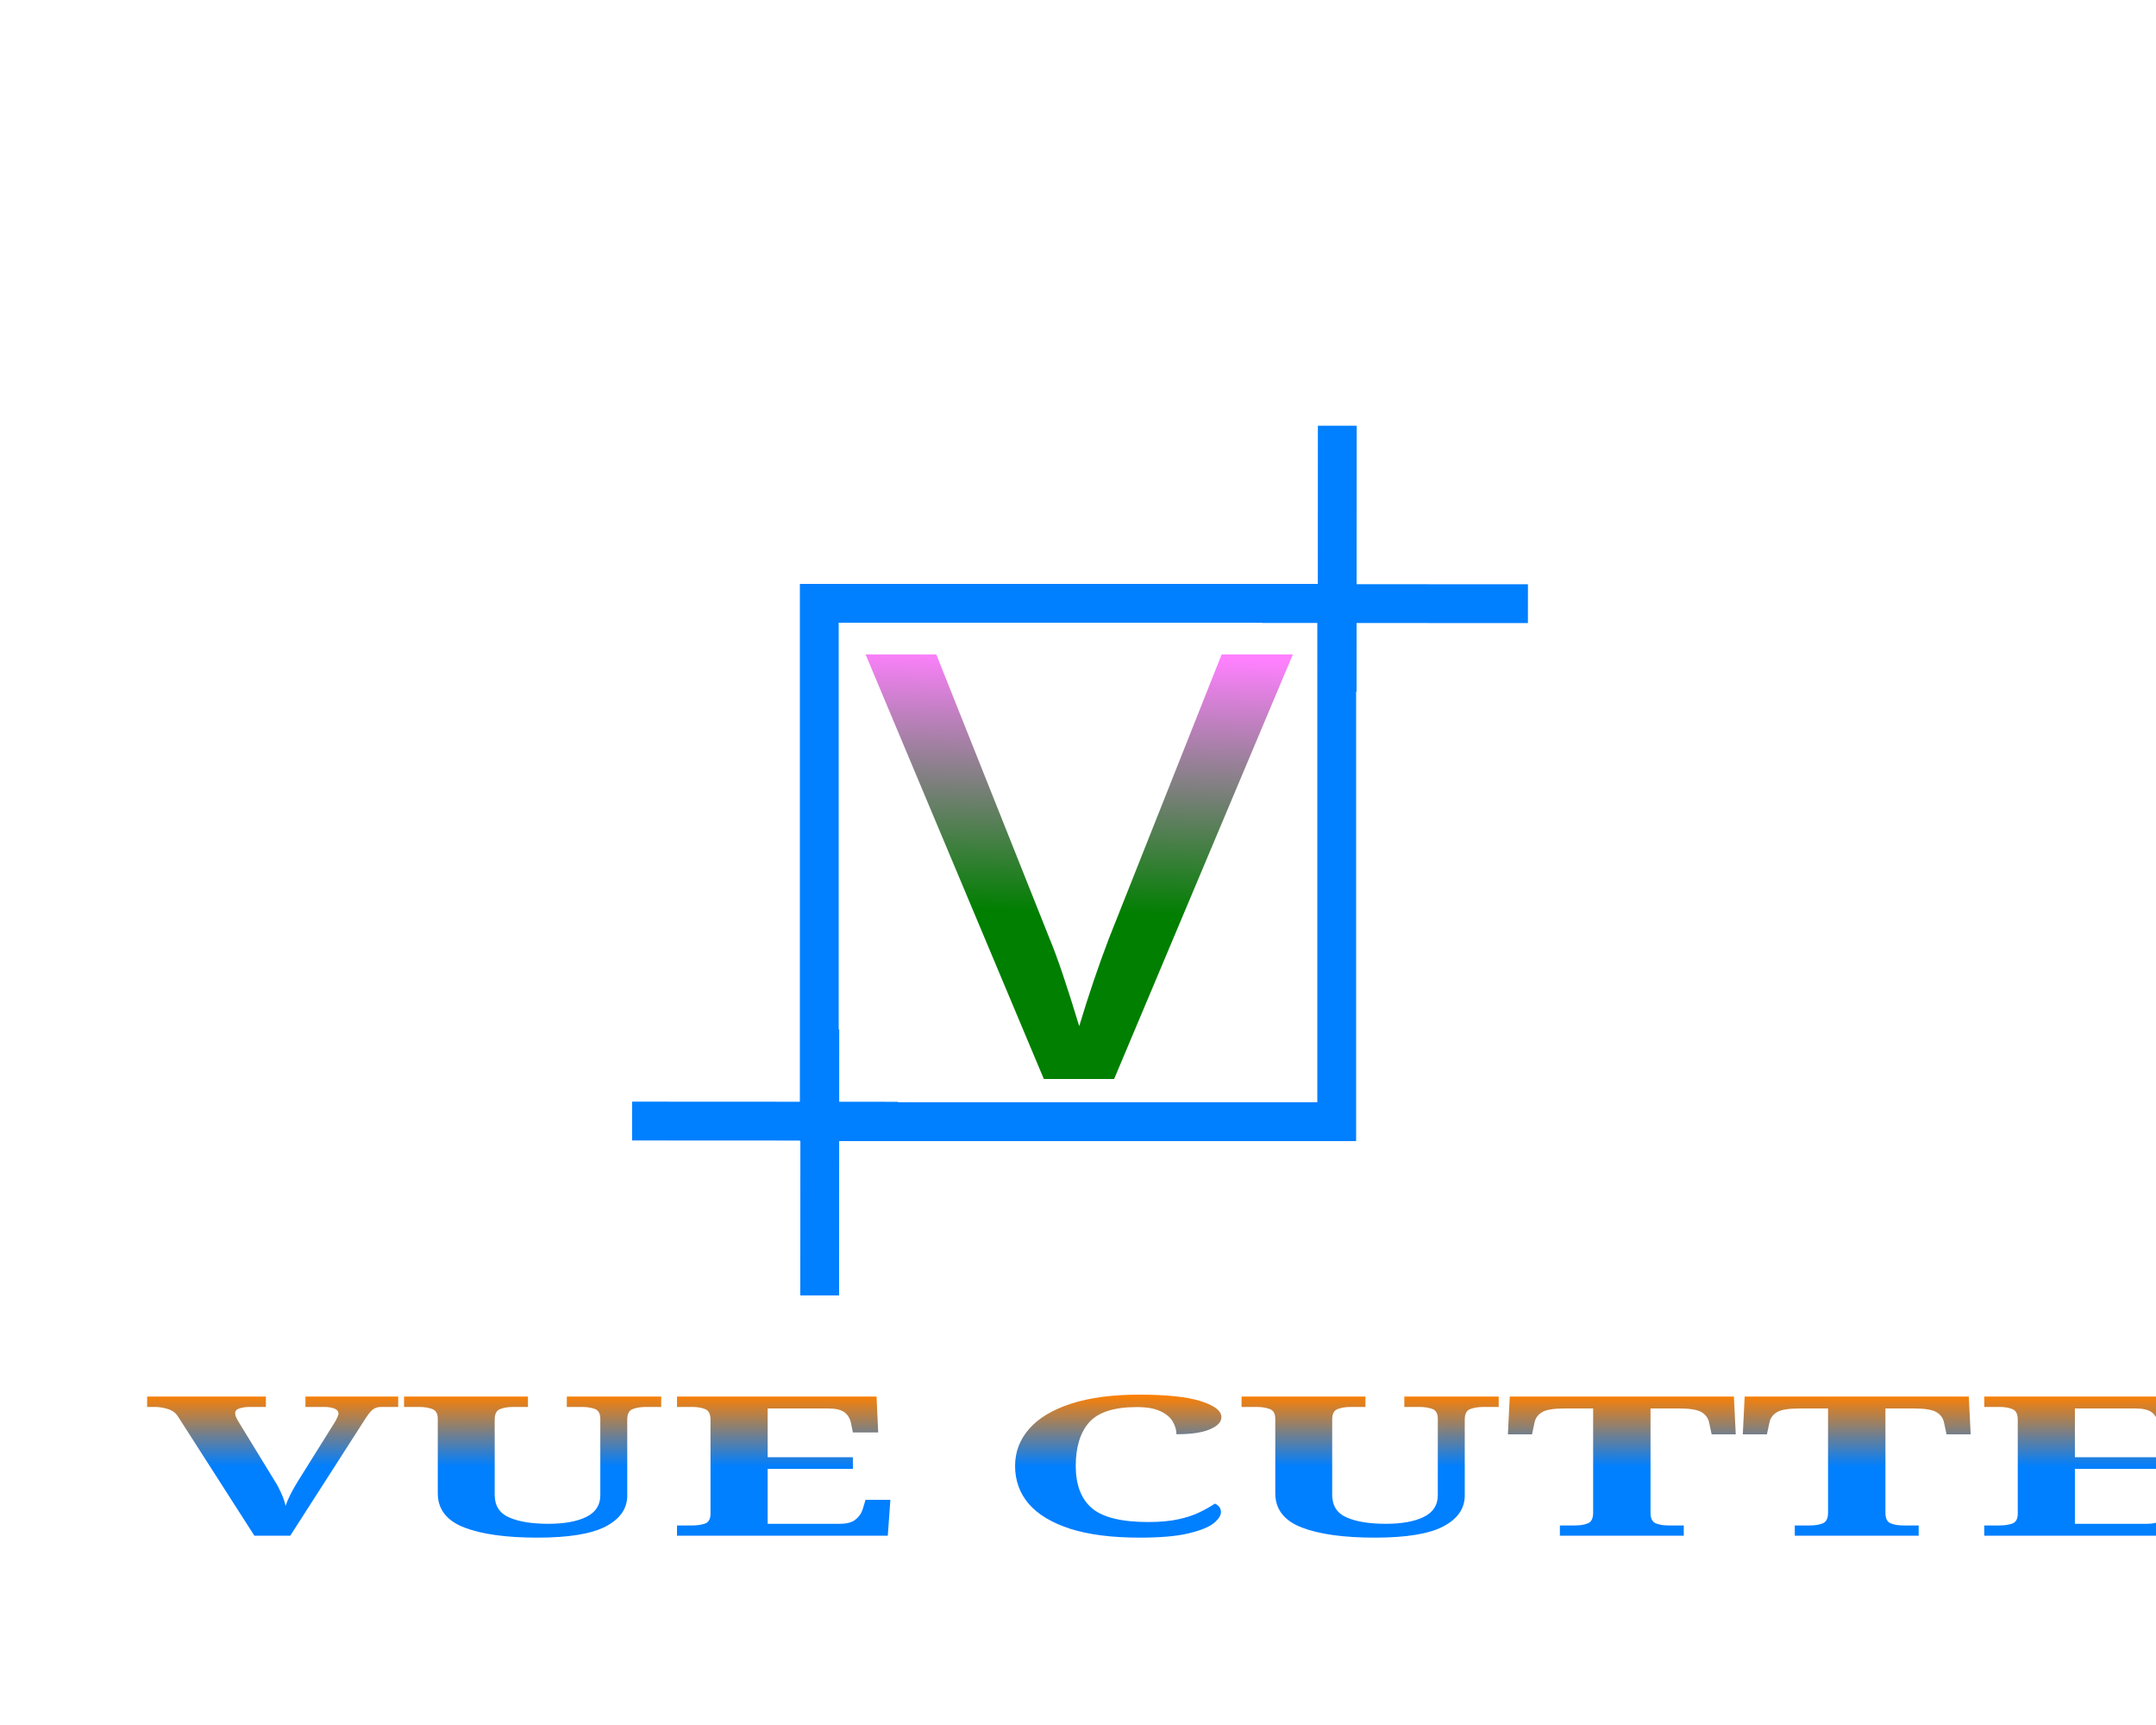
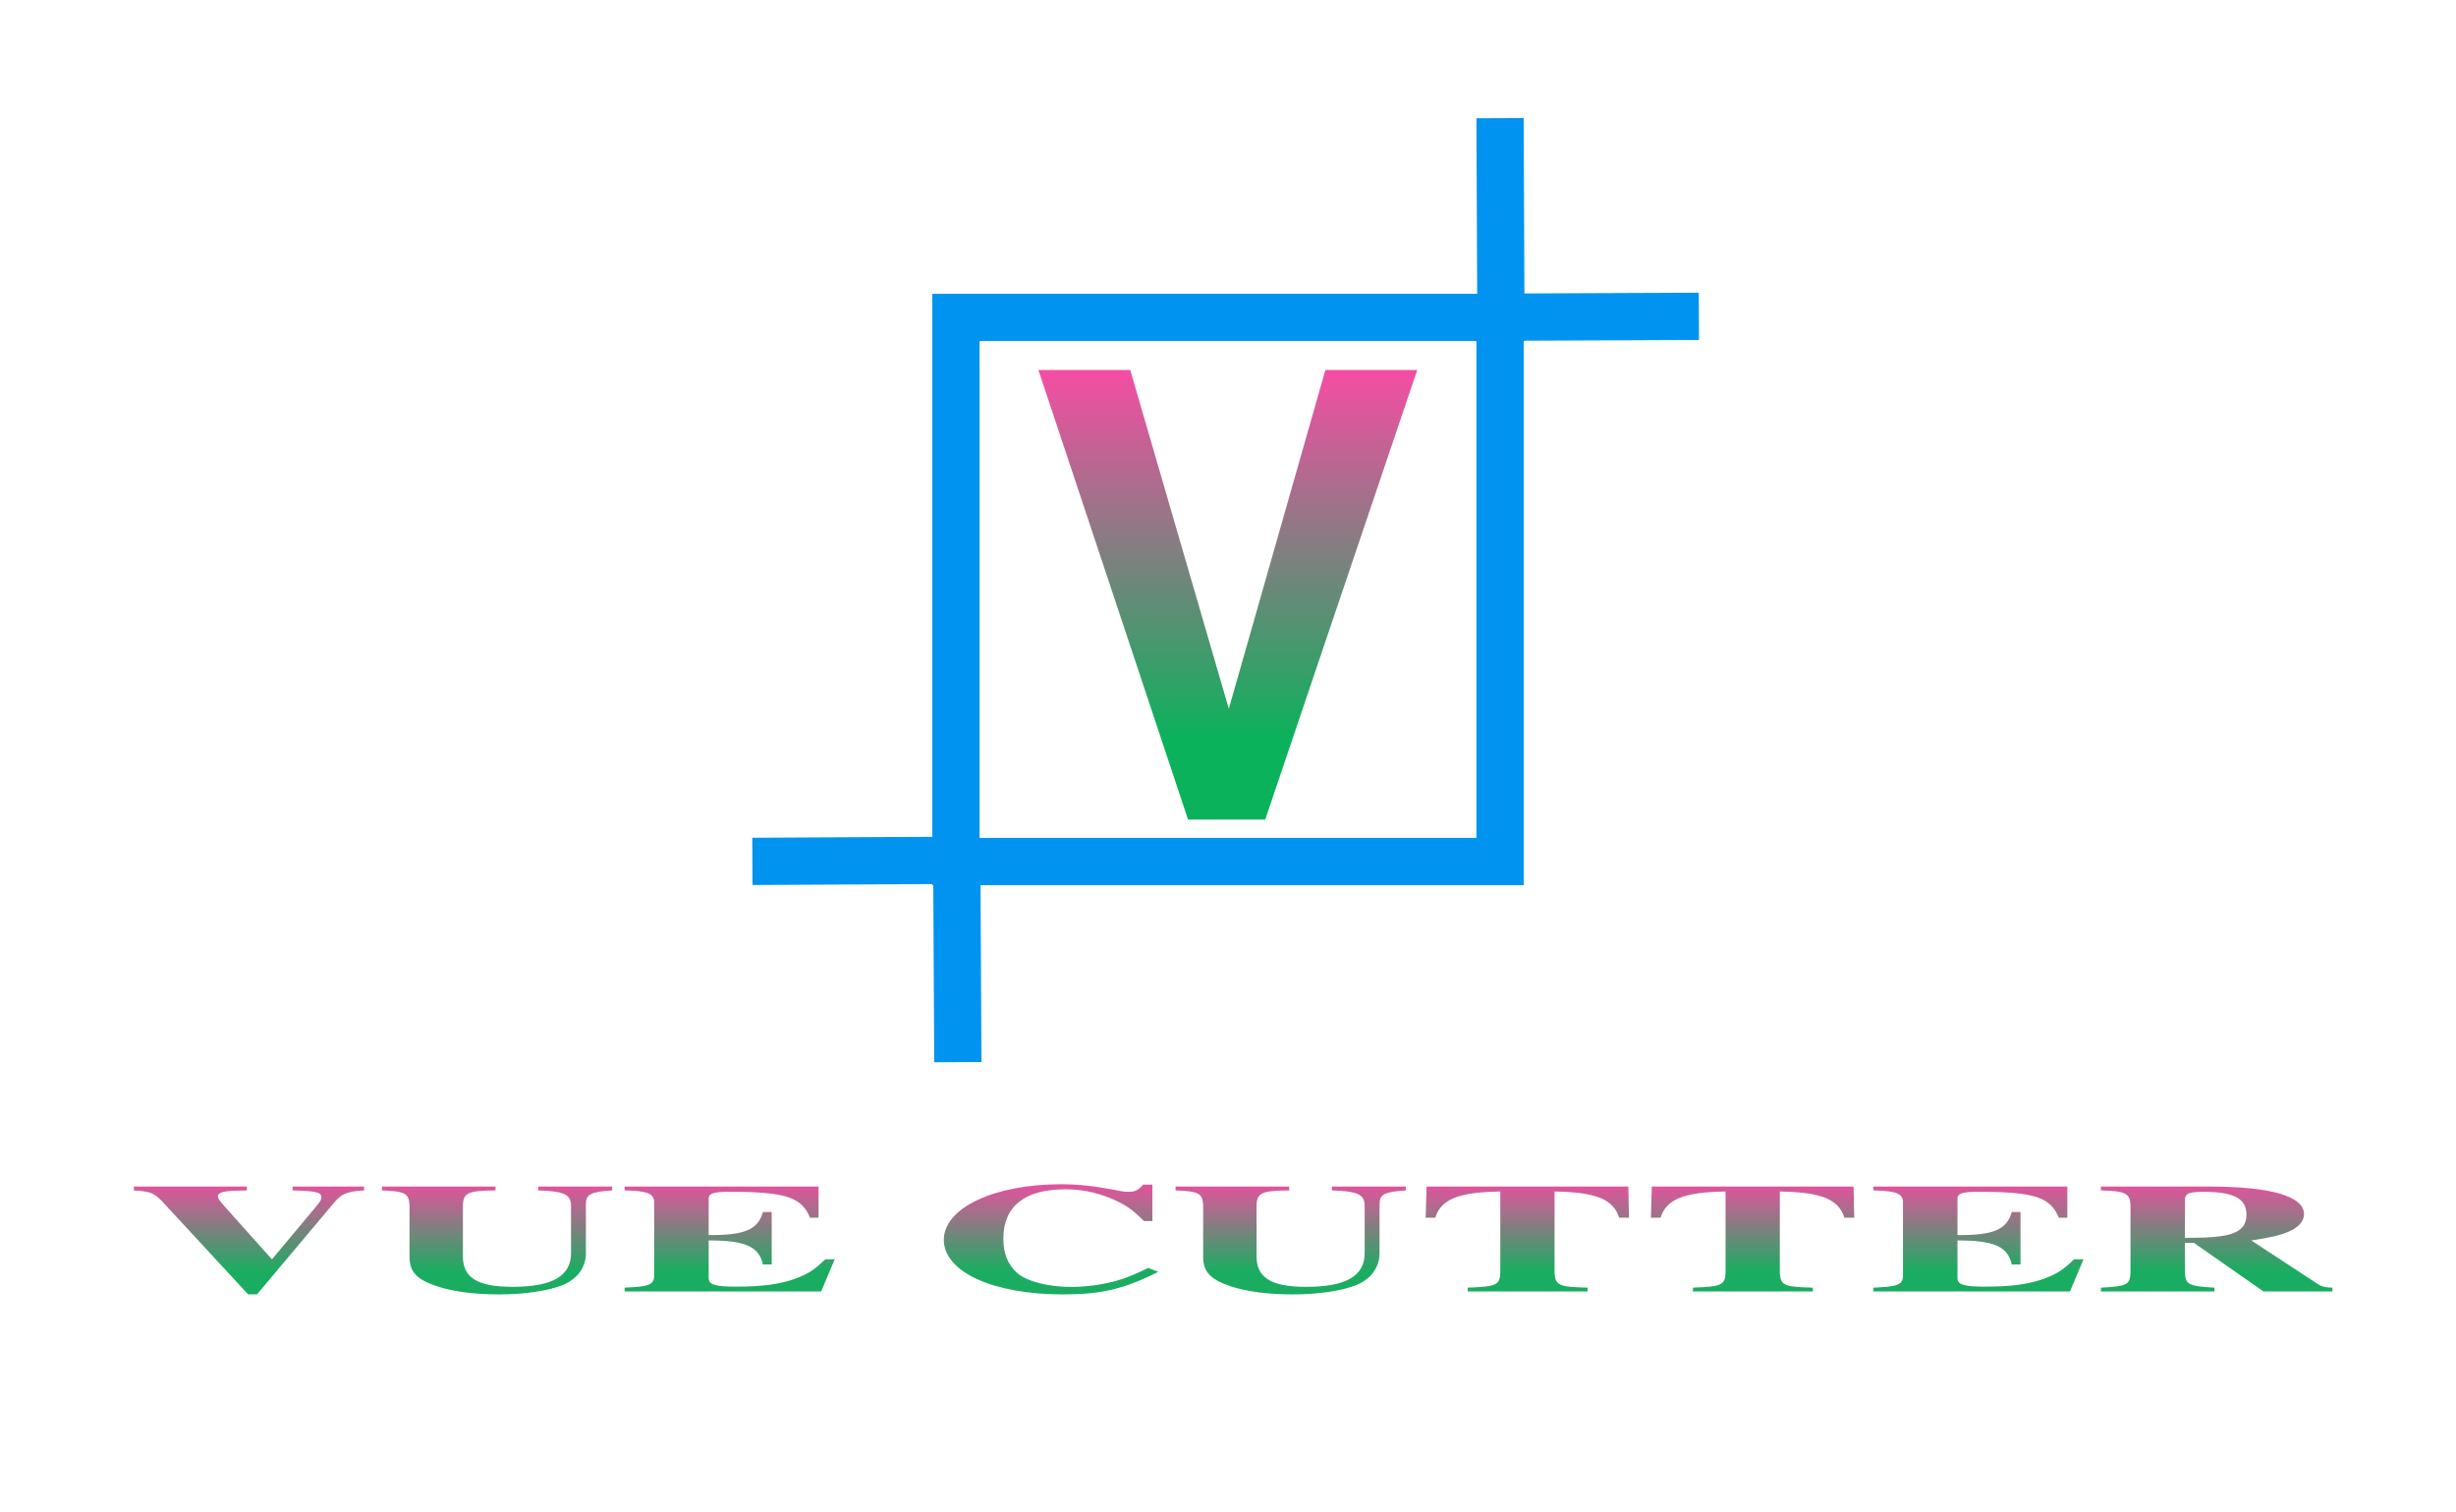
- <svg xmlns="http://www.w3.org/2000/svg" width="2500" height="2000">
+ <svg xmlns="http://www.w3.org/2000/svg" width="1300" height="800">
  <defs>
-     <linearGradient id="svg_5" x1="0.492" y1="1" x2="0.496" y2="0">
-       <stop stop-color="#007fff" offset="0.496" />
-       <stop stop-color="#ff8000" offset="1" />
+     <linearGradient y2="0" x2="0.5" y1="1" x1="0.5" id="svg_3">
+       <stop offset="0.176" stop-color="#0ab25b" />
+       <stop offset="1" stop-color="#f54da4" />
    </linearGradient>
-     <linearGradient y2="0" x2="0.496" y1="1" x1="0.465" id="svg_12">
-       <stop offset="0.391" stop-color="#007f00" />
-       <stop offset="1" stop-color="#ff80ff" />
+     <linearGradient y2="0" x2="0.5" y1="1" x1="0.5" id="svg_5">
+       <stop offset="0.211" stop-color="#1aad61" />
+       <stop offset="1" stop-color="#e5529e" />
    </linearGradient>
  </defs>
  <g>
-     <rect fill="none" id="canvas_background" height="2002" width="2502" y="-1" x="-1" />
+     <rect fill="none" id="canvas_background" height="802" width="1302" y="-1" x="-1" />
    <g display="none" id="canvasGrid">
      <rect fill="url(#gridpattern)" stroke-width="0" y="0" x="0" height="100%" width="100%" id="svg_1" />
    </g>
  </g>
  <g>
-     <rect stroke="#007fff" id="svg_2" height="601" width="600" y="699.5" x="950" stroke-width="45" fill="none" />
-     <line transform="rotate(90 1617.543,699.8483) " stroke-linecap="null" stroke-linejoin="null" id="svg_3" y2="854.017" x2="1617.458" y1="545.68" x1="1617.624" stroke-width="45" stroke="#007fff" fill="none" />
-     <line stroke-linecap="null" stroke-linejoin="null" id="svg_6" y2="1501.942" x2="950.486" y1="1193.605" x1="950.652" stroke-width="45" stroke="#007fff" fill="none" />
-     <line stroke-linecap="null" stroke-linejoin="null" id="svg_7" y2="801.933" x2="1550.493" y1="493.596" x1="1550.659" stroke-width="45" stroke="#007fff" fill="none" />
-     <line transform="rotate(90 887.1757,1299.859) " stroke-linecap="null" stroke-linejoin="null" id="svg_8" y2="1454.025" x2="887.093" y1="1145.688" x1="887.259" stroke-width="45" stroke="#007fff" fill="none" />
-     <text font-weight="normal" stroke="#00ff00" transform="matrix(35.00184,0,0,31.13164,-14404.122,-12732.44) " xml:space="preserve" text-anchor="start" font-family="'Courier New', Courier, monospace" font-size="24" id="svg_9" y="449.173" x="440.073" stroke-width="0" fill="url(#svg_12)">V</text>
-     <text fill="url(#svg_5)" stroke-width="0" x="275.29" y="1167.462" id="svg_4" font-size="24" font-family="'Shadows Into Light', serif" text-anchor="start" xml:space="preserve" transform="matrix(17.38029,0,0,9.414454,-4613.991,-9210.452) " stroke="#007fff" font-weight="bold">VUE CUTTER</text>
+     <rect stroke="#0093ef" id="svg_4" height="288" width="288" y="168" x="506" stroke-width="25" fill="none" />
+     <line stroke="#0093ef" transform="rotate(90 446.25,455.6719) " stroke-linecap="null" stroke-linejoin="null" id="svg_7" y2="503.672" x2="446.5" y1="407.672" x1="446" stroke-width="25" fill="none" />
+     <line stroke="#0093ef" transform="rotate(90 840.75,167.6719) " stroke-linecap="null" stroke-linejoin="null" id="svg_9" y2="226.172" x2="841" y1="109.172" x1="840.5" stroke-width="25" fill="none" />
+     <line stroke="#0093ef" stroke-linecap="null" stroke-linejoin="null" id="svg_10" y2="180.5" x2="794.5" y1="62.5" x1="794" stroke-width="25" fill="none" />
+     <line stroke="#0093ef" stroke-linecap="null" stroke-linejoin="null" id="svg_11" y2="562.172" x2="507" y1="467.172" x1="506.5" stroke-width="25" fill="none" />
+     <text font-weight="bold" stroke="#007fff" transform="matrix(13.41043,0,0,13.59764,-2492.798,-2309.968) " xml:space="preserve" text-anchor="start" font-family="Helvetica, Arial, sans-serif" font-size="24" id="svg_12" y="201.782" x="226.294" stroke-opacity="null" stroke-width="0" fill="url(#svg_3)">V</text>
+     <text fill="url(#svg_5)" stroke-width="0" stroke-opacity="null" x="264.831" y="657.801" id="svg_2" font-size="24" font-family="Georgia, Times, 'Times New Roman', serif" text-anchor="start" xml:space="preserve" transform="matrix(7.41372,0,0,3.424242,-1895.426,-1568.902) " stroke="#007fff" font-weight="bold">VUE CUTTER</text>
  </g>
</svg>
